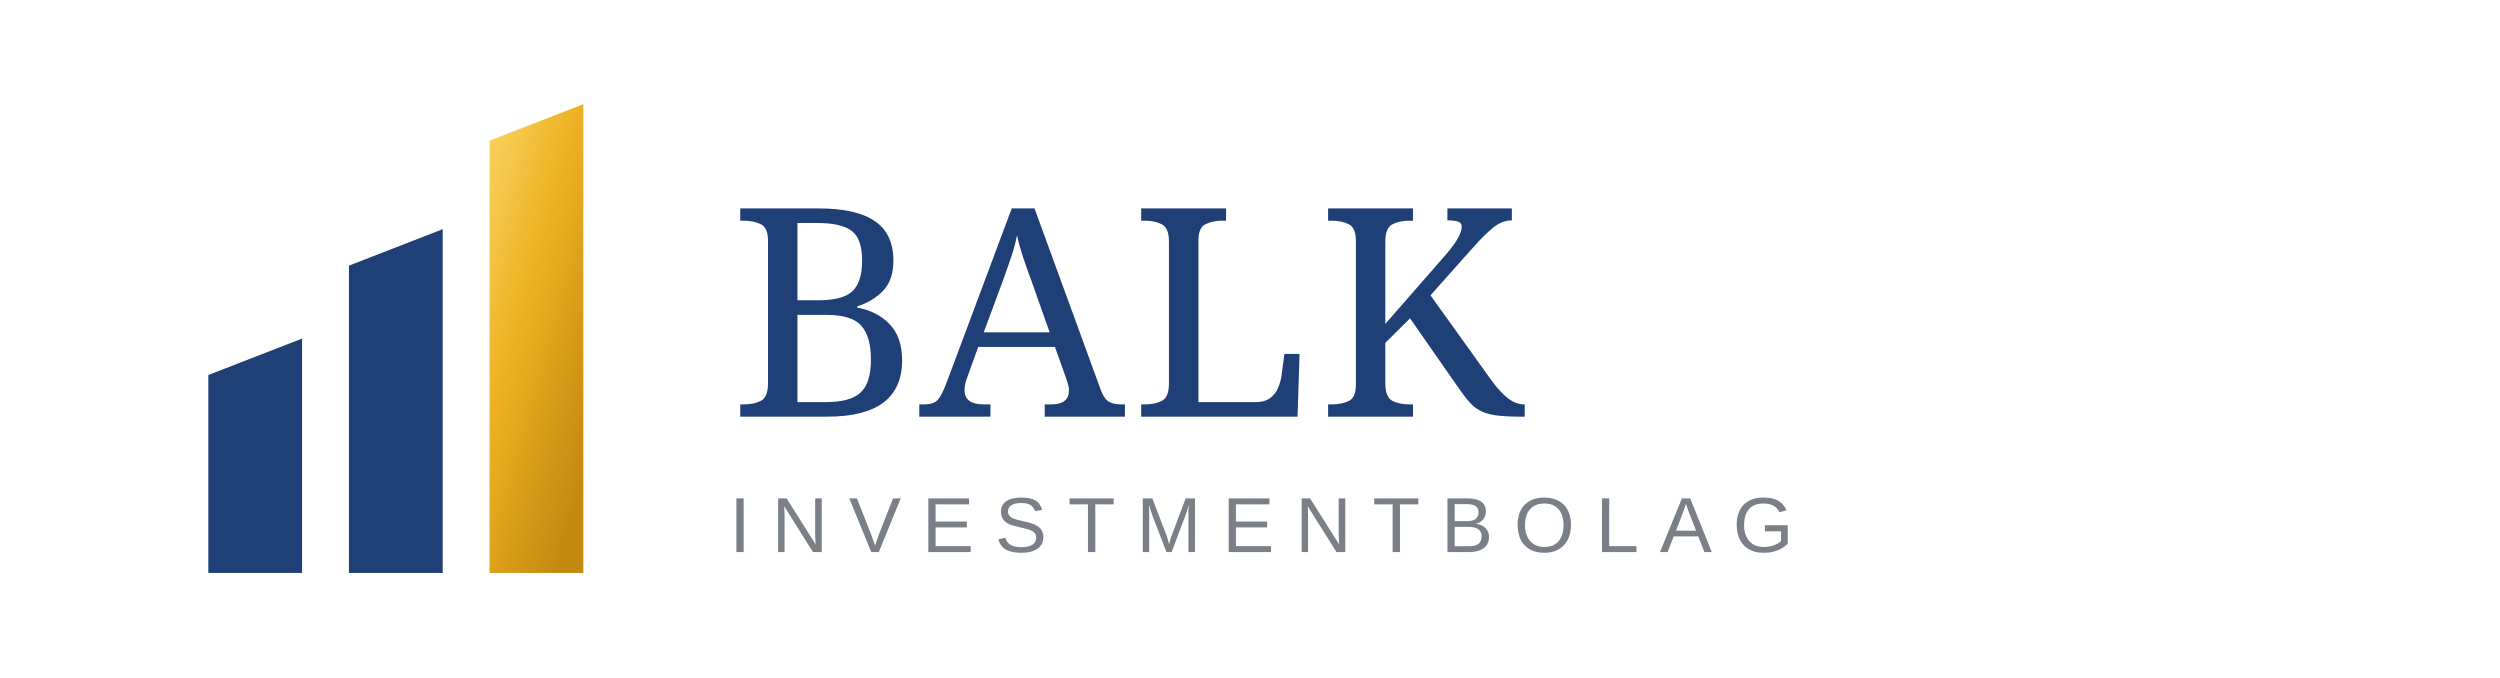
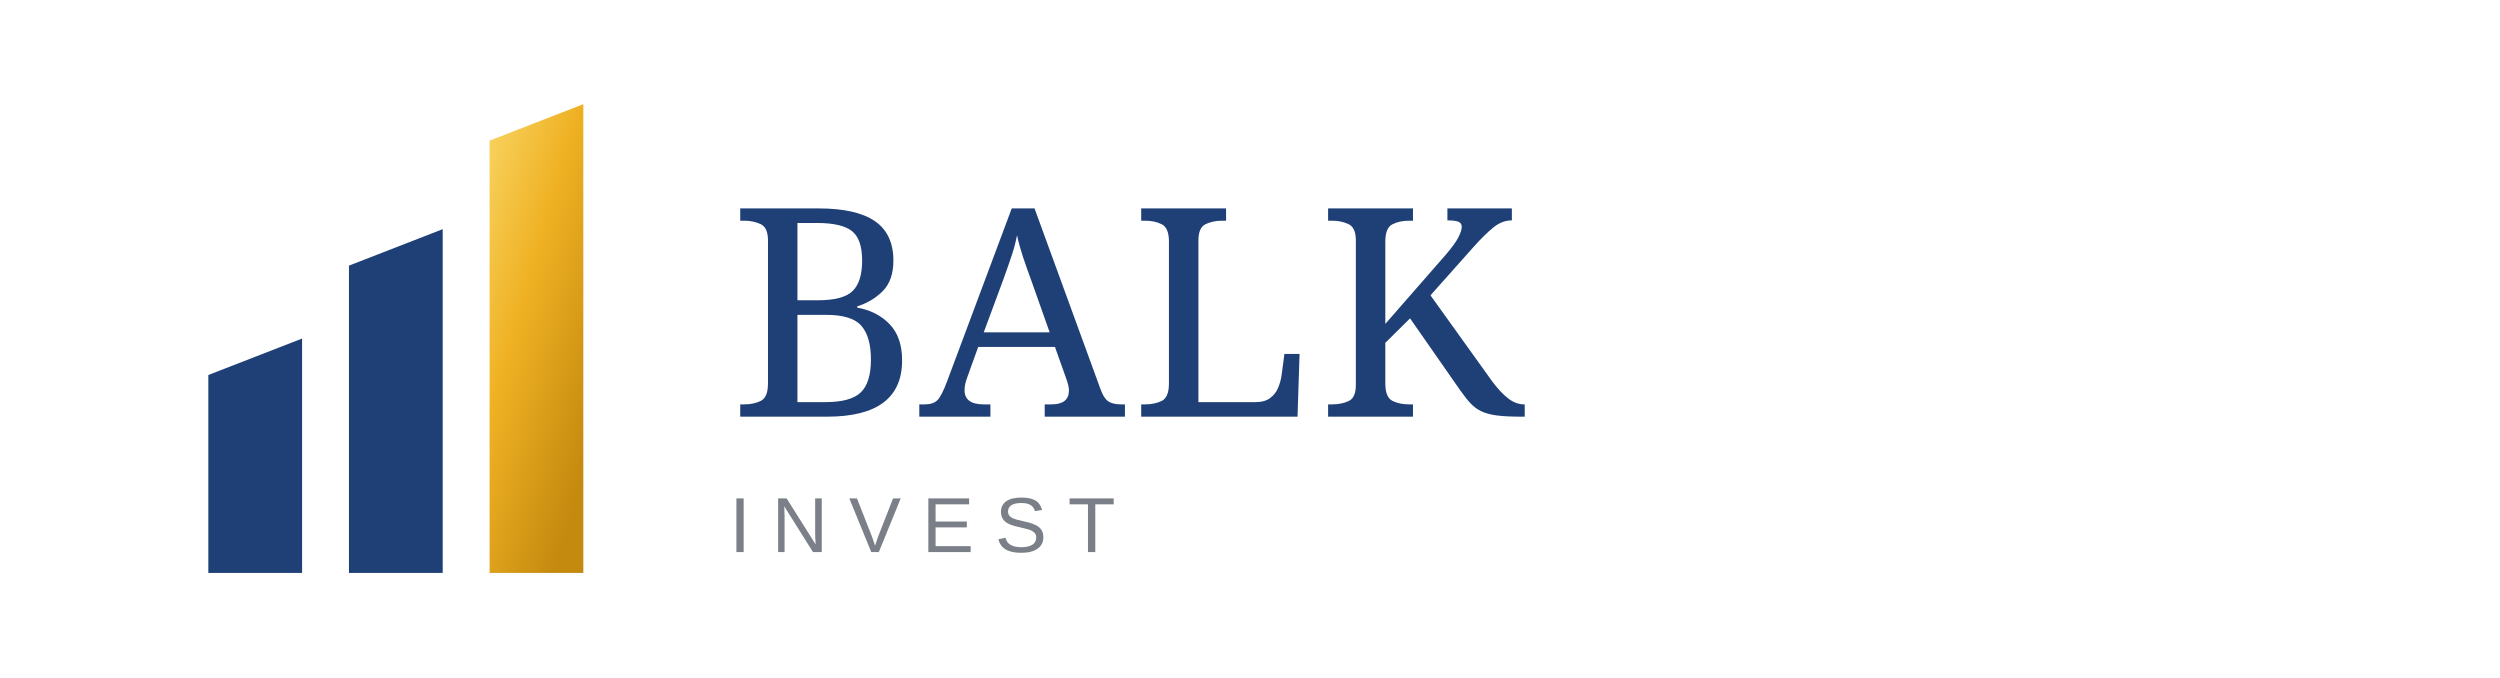
<svg xmlns="http://www.w3.org/2000/svg" width="480" height="130" viewBox="0 0 480 130">
  <defs>
    <linearGradient id="goldgrad" x1="0%" y1="0%" x2="70%" y2="100%">
      <stop offset="0%" stop-color="#F9D563" />
      <stop offset="45%" stop-color="#EFB123" />
      <stop offset="100%" stop-color="#C4890F" />
    </linearGradient>
  </defs>
  <polygon points="40,72 58,65 58,110 40,110" fill="#1F3F77" />
  <polygon points="67,51 85,44 85,110 67,110" fill="#1F3F77" />
  <polygon points="94,27 112,20 112,110 94,110" fill="url(#goldgrad)" />
  <text x="140" y="80" font-family="Georgia, 'Source Serif 4', serif" font-size="56" fill="#1F3F77" letter-spacing="1">BALK</text>
-   <text x="140" y="106" font-family="Arial, 'IBM Plex Sans', sans-serif" font-size="15" letter-spacing="4" fill="#7a7f88">INVESTMENTBOLAG</text>
+   <text x="140" y="106" font-family="Arial, 'IBM Plex Sans', sans-serif" font-size="15" letter-spacing="4" fill="#7a7f88">INVEST</text>
</svg>
